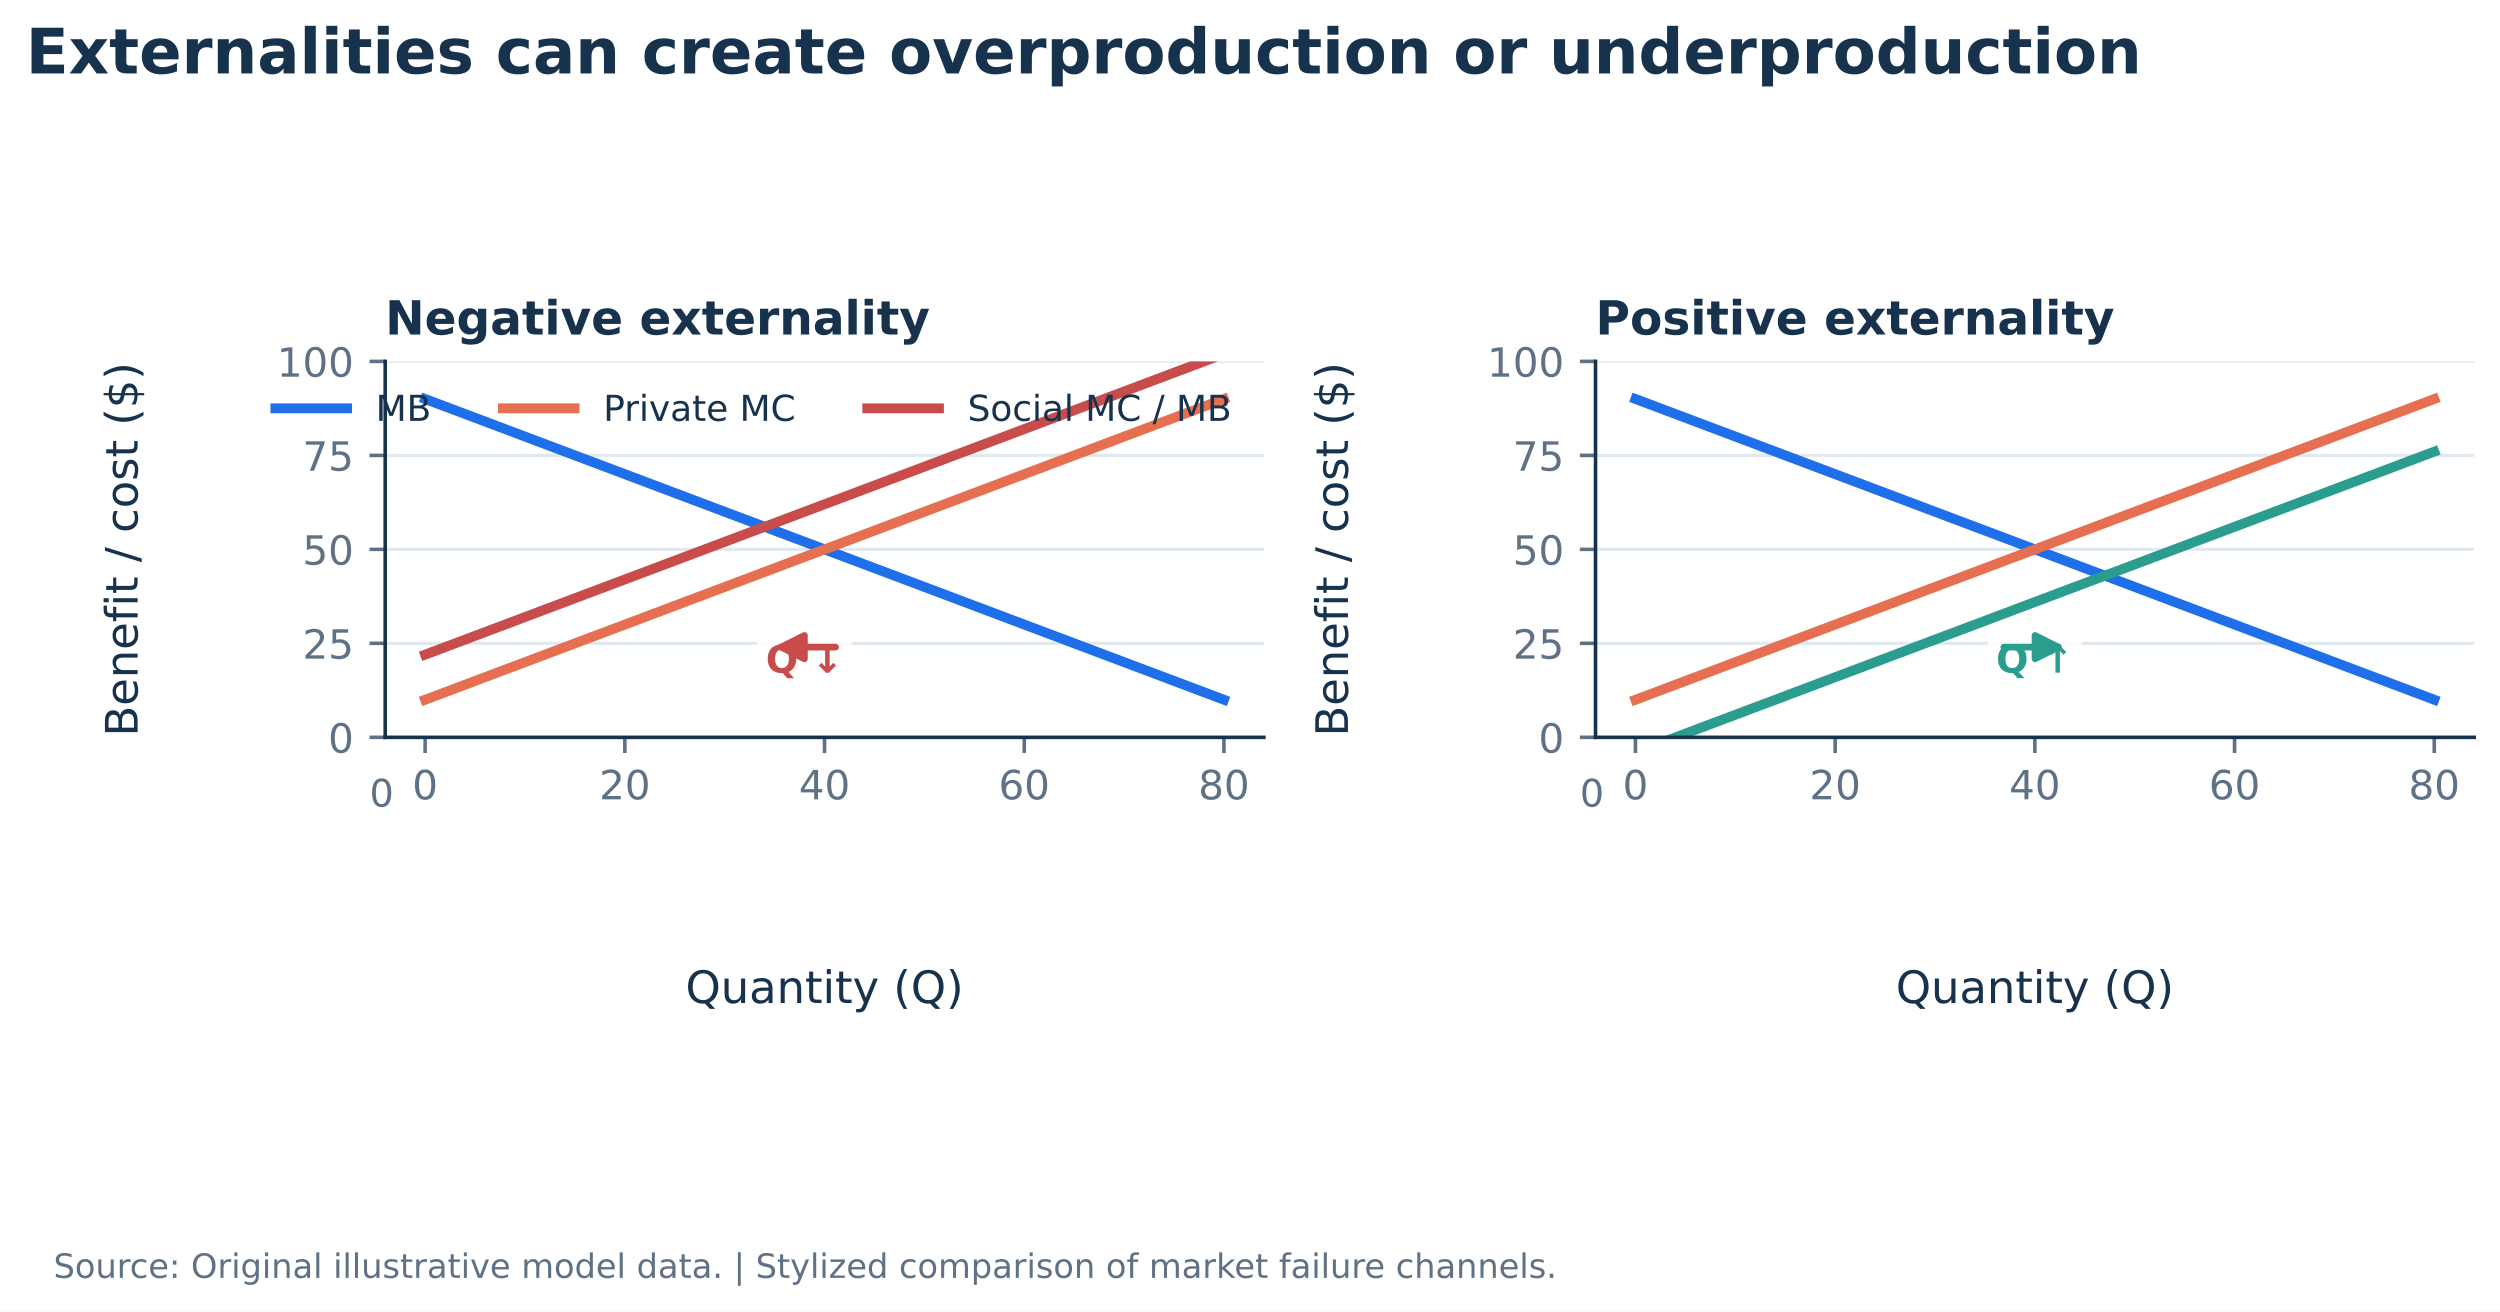
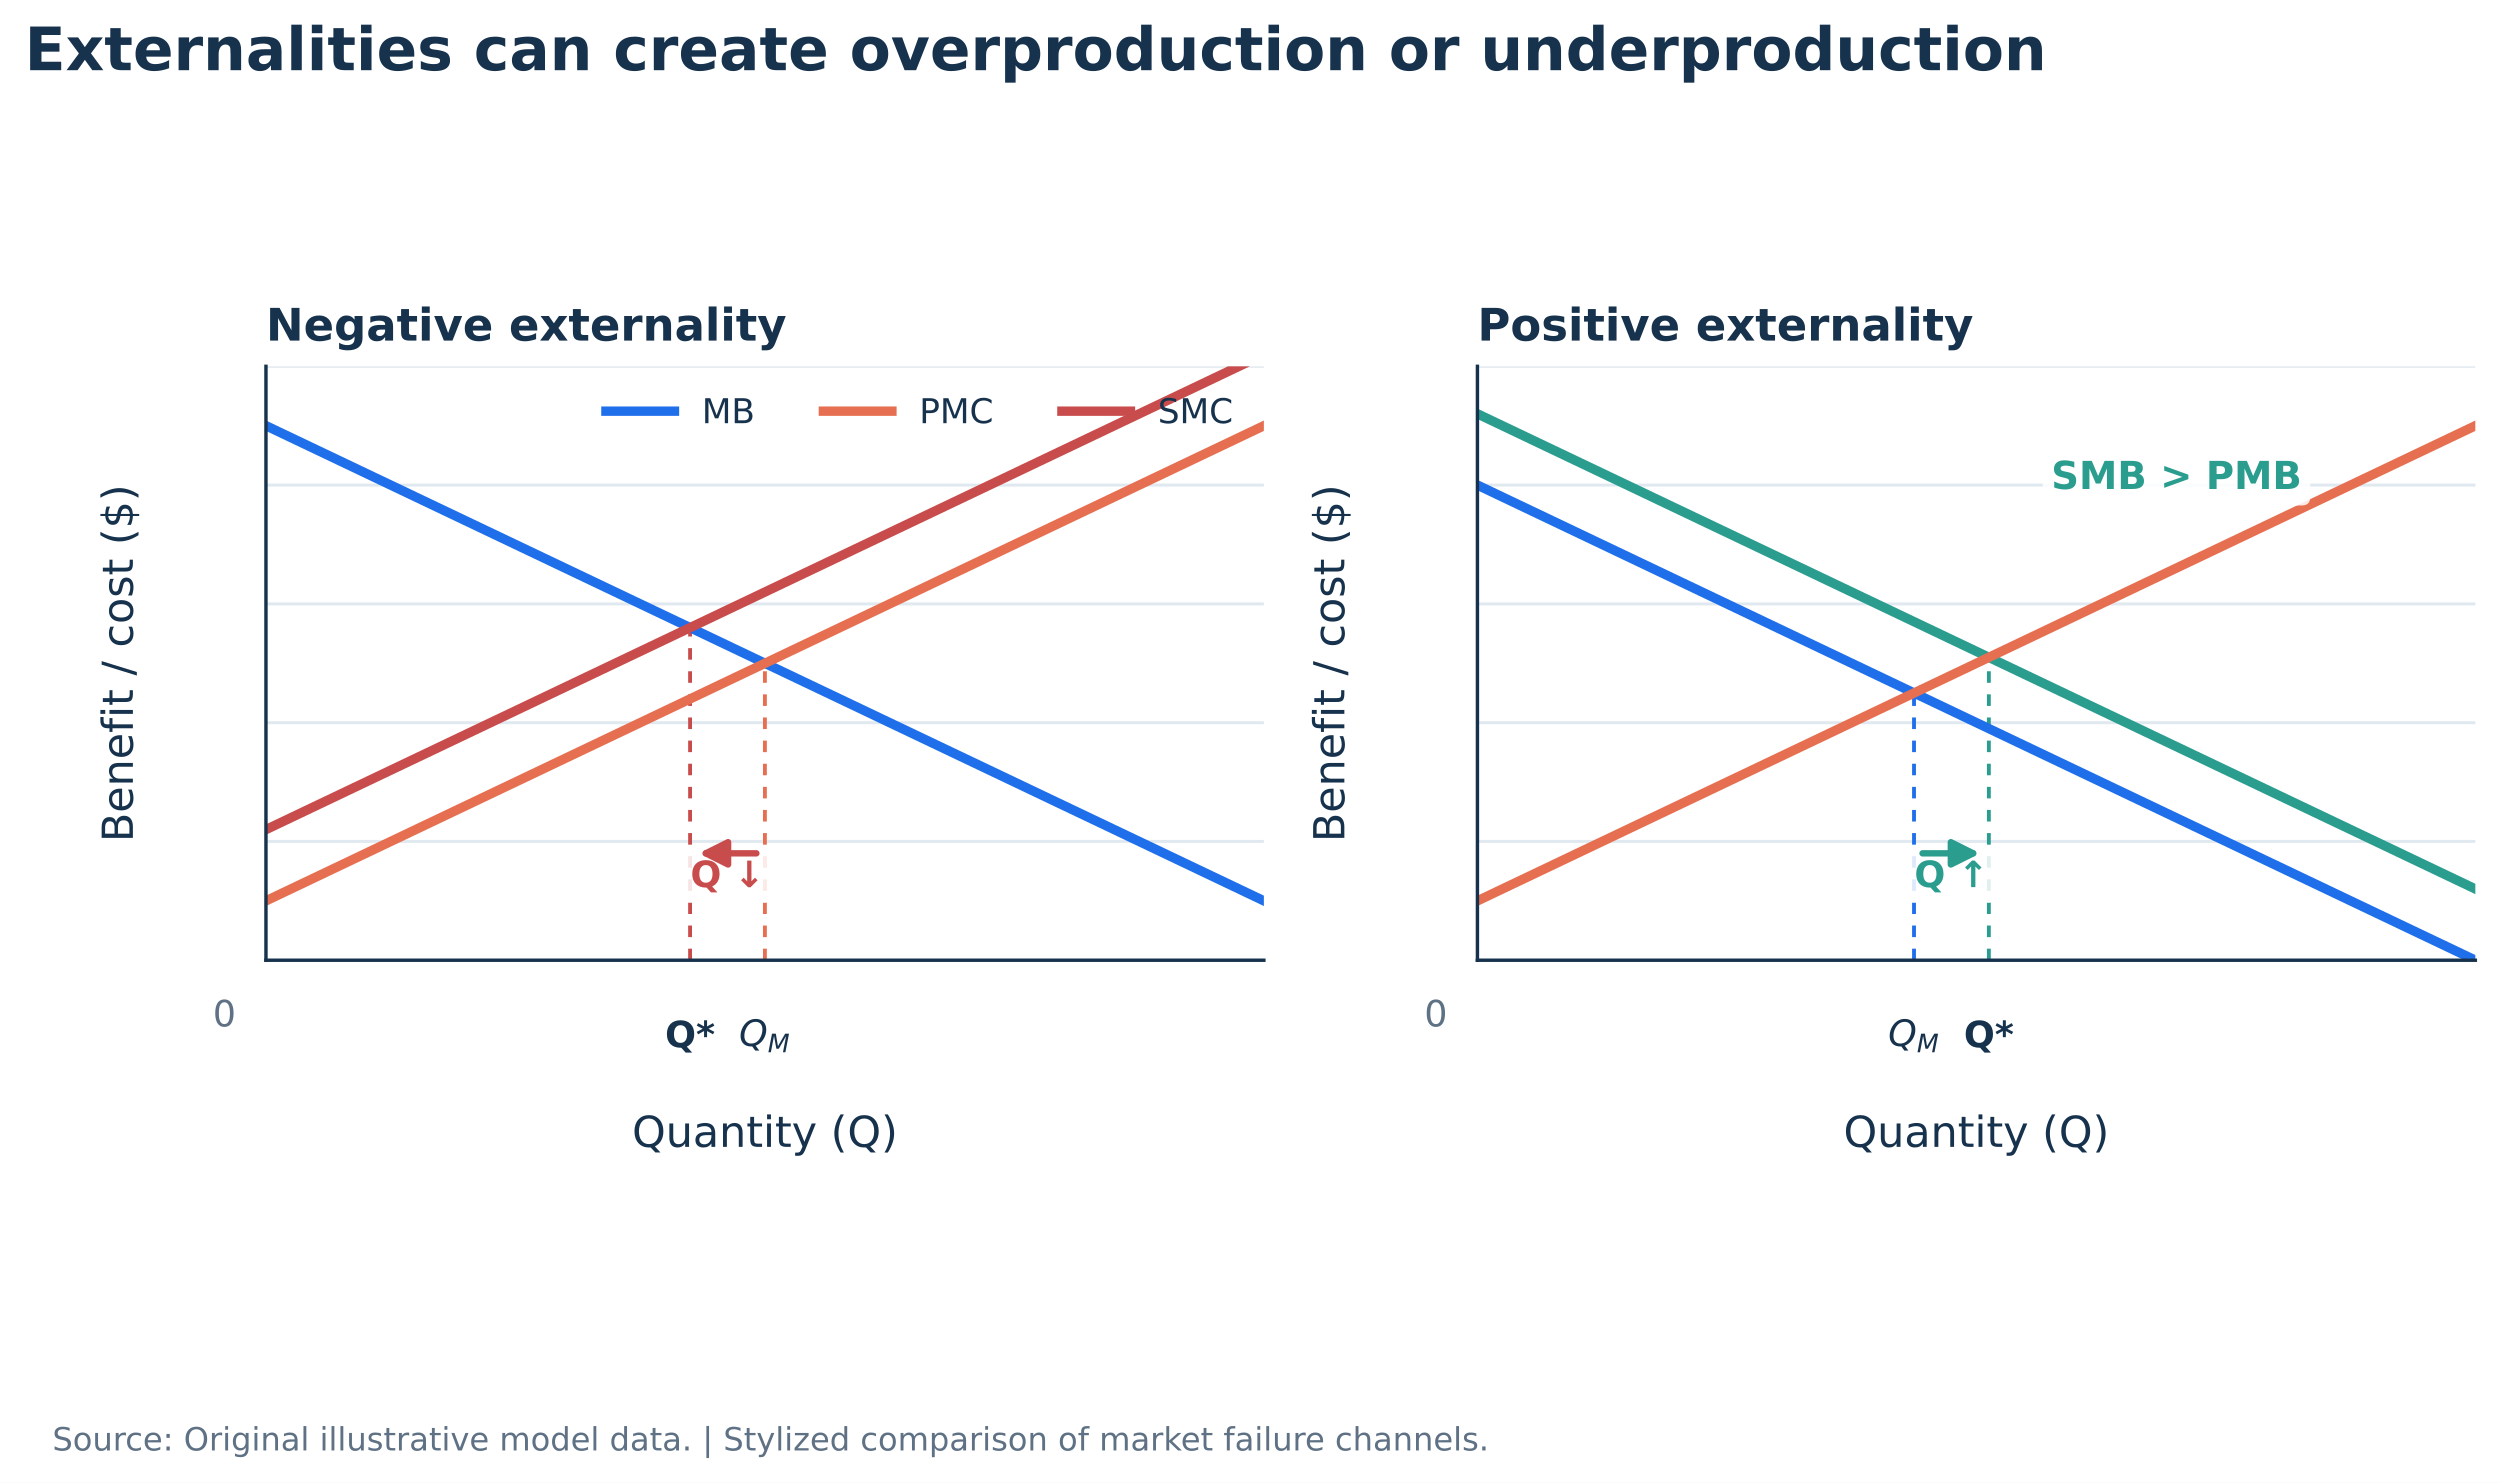
- <svg xmlns="http://www.w3.org/2000/svg" xmlns:xlink="http://www.w3.org/1999/xlink" width="558pt" height="292.752pt" viewBox="0 0 558 292.752" version="1.1">
+ <svg xmlns="http://www.w3.org/2000/svg" width="583.92pt" height="346.32pt" viewBox="0 0 583.92 346.32" version="1.1">
  <defs>
    <style type="text/css">*{stroke-linejoin: round; stroke-linecap: butt}</style>
  </defs>
  <g id="figure_1">
    <g id="patch_1">
-       <path d="M 0 292.752 L 558 292.752 L 558 0 L 0 0 z " style="fill: #ffffff" />
+       <path d="M 0 346.32 L 583.92 346.32 L 583.92 0 L 0 0 z " style="fill: #ffffff" />
    </g>
    <g id="axes_1">
      <g id="patch_2">
-         <path d="M 85.977 164.576 L 282.096 164.576 L 282.096 80.664 L 85.977 80.664 z " style="fill: #ffffff" />
+         <path d="M 62.12 224.28 L 295.2 224.28 L 295.2 85.56 L 62.12 85.56 z " style="fill: #ffffff" />
      </g>
      <g id="matplotlib.axis_1">
        <g id="xtick_1">
-           <g id="line2d_1">
-             <defs>
-               <path id="m2bc0cffbd8" d="M 0 0 L 0 3.5 " style="stroke: #5f7184; stroke-width: 0.8" />
-             </defs>
-             <g>
-               <use xlink:href="#m2bc0cffbd8" x="94.891" y="164.576" style="fill: #5f7184; stroke: #5f7184; stroke-width: 0.8" />
-             </g>
-           </g>
-           <g id="text_1">
-             <text style="font-size: 9px; font-family: 'DejaVu Sans'; text-anchor: middle; fill: #5f7184" x="94.891" y="178.415" transform="rotate(-0 94.8915 178.4146)">0</text>
-           </g>
+           <g id="line2d_1" />
        </g>
        <g id="xtick_2">
-           <g id="line2d_2">
-             <g>
-               <use xlink:href="#m2bc0cffbd8" x="139.464" y="164.576" style="fill: #5f7184; stroke: #5f7184; stroke-width: 0.8" />
-             </g>
-           </g>
-           <g id="text_2">
-             <text style="font-size: 9px; font-family: 'DejaVu Sans'; text-anchor: middle; fill: #5f7184" x="139.464" y="178.415" transform="rotate(-0 139.464 178.4146)">20</text>
-           </g>
+           <g id="line2d_2" />
        </g>
        <g id="xtick_3">
-           <g id="line2d_3">
-             <g>
-               <use xlink:href="#m2bc0cffbd8" x="184.036" y="164.576" style="fill: #5f7184; stroke: #5f7184; stroke-width: 0.8" />
-             </g>
-           </g>
-           <g id="text_3">
-             <text style="font-size: 9px; font-family: 'DejaVu Sans'; text-anchor: middle; fill: #5f7184" x="184.036" y="178.415" transform="rotate(-0 184.0365 178.4146)">40</text>
-           </g>
+           <g id="line2d_3" />
        </g>
        <g id="xtick_4">
-           <g id="line2d_4">
-             <g>
-               <use xlink:href="#m2bc0cffbd8" x="228.609" y="164.576" style="fill: #5f7184; stroke: #5f7184; stroke-width: 0.8" />
-             </g>
-           </g>
-           <g id="text_4">
-             <text style="font-size: 9px; font-family: 'DejaVu Sans'; text-anchor: middle; fill: #5f7184" x="228.609" y="178.415" transform="rotate(-0 228.609 178.4146)">60</text>
-           </g>
+           <g id="line2d_4" />
        </g>
        <g id="xtick_5">
-           <g id="line2d_5">
-             <g>
-               <use xlink:href="#m2bc0cffbd8" x="273.182" y="164.576" style="fill: #5f7184; stroke: #5f7184; stroke-width: 0.8" />
-             </g>
-           </g>
-           <g id="text_5">
-             <text style="font-size: 9px; font-family: 'DejaVu Sans'; text-anchor: middle; fill: #5f7184" x="273.182" y="178.415" transform="rotate(-0 273.1815 178.4146)">80</text>
-           </g>
-         </g>
-         <g id="text_6">
-           <text style="font-size: 10px; font-family: 'DejaVu Sans'; text-anchor: middle; fill: #17324d" x="184.036" y="223.885" transform="rotate(-0 184.0365 223.8847)">Quantity (Q)</text>
+           <g id="line2d_5" />
+         </g>
+         <g id="xtick_6">
+           <g id="line2d_6" />
+         </g>
+         <g id="xtick_7">
+           <g id="line2d_7" />
+         </g>
+         <g id="xtick_8">
+           <g id="line2d_8" />
+         </g>
+         <g id="xtick_9">
+           <g id="line2d_9" />
+         </g>
+         <g id="text_1">
+           <text style="font-size: 10px; font-family: 'DejaVu Sans'; text-anchor: middle; fill: #17324d" x="178.66" y="267.878" transform="rotate(-0 178.66 267.8784)">Quantity (Q)</text>
        </g>
      </g>
      <g id="matplotlib.axis_2">
        <g id="ytick_1">
-           <g id="line2d_6">
-             <path d="M 85.977 164.576 L 282.096 164.576 " clip-path="url(#p5a423e6ddb)" style="fill: none; stroke: #d9e3ec; stroke-opacity: 0.8; stroke-width: 0.7; stroke-linecap: square" />
-           </g>
-           <g id="line2d_7">
-             <defs>
-               <path id="m50dc319bfc" d="M 0 0 L -3.5 0 " style="stroke: #5f7184; stroke-width: 0.8" />
-             </defs>
-             <g>
-               <use xlink:href="#m50dc319bfc" x="85.977" y="164.576" style="fill: #5f7184; stroke: #5f7184; stroke-width: 0.8" />
-             </g>
-           </g>
-           <g id="text_7">
-             <text style="font-size: 9px; font-family: 'DejaVu Sans'; text-anchor: end; fill: #5f7184" x="78.977" y="167.995" transform="rotate(-0 78.977 167.9953)">0</text>
-           </g>
+           <g id="line2d_10">
+             <path d="M 62.12 224.28 L 295.2 224.28 " clip-path="url(#pbf60aabb6f)" style="fill: none; stroke: #d9e3ec; stroke-opacity: 0.8; stroke-width: 0.7; stroke-linecap: square" />
+           </g>
+           <g id="line2d_11" />
        </g>
        <g id="ytick_2">
-           <g id="line2d_8">
-             <path d="M 85.977 143.598 L 282.096 143.598 " clip-path="url(#p5a423e6ddb)" style="fill: none; stroke: #d9e3ec; stroke-opacity: 0.8; stroke-width: 0.7; stroke-linecap: square" />
-           </g>
-           <g id="line2d_9">
-             <g>
-               <use xlink:href="#m50dc319bfc" x="85.977" y="143.598" style="fill: #5f7184; stroke: #5f7184; stroke-width: 0.8" />
-             </g>
-           </g>
-           <g id="text_8">
-             <text style="font-size: 9px; font-family: 'DejaVu Sans'; text-anchor: end; fill: #5f7184" x="78.977" y="147.017" transform="rotate(-0 78.977 147.0173)">25</text>
-           </g>
+           <g id="line2d_12">
+             <path d="M 62.12 196.536 L 295.2 196.536 " clip-path="url(#pbf60aabb6f)" style="fill: none; stroke: #d9e3ec; stroke-opacity: 0.8; stroke-width: 0.7; stroke-linecap: square" />
+           </g>
+           <g id="line2d_13" />
        </g>
        <g id="ytick_3">
-           <g id="line2d_10">
-             <path d="M 85.977 122.62 L 282.096 122.62 " clip-path="url(#p5a423e6ddb)" style="fill: none; stroke: #d9e3ec; stroke-opacity: 0.8; stroke-width: 0.7; stroke-linecap: square" />
-           </g>
-           <g id="line2d_11">
-             <g>
-               <use xlink:href="#m50dc319bfc" x="85.977" y="122.62" style="fill: #5f7184; stroke: #5f7184; stroke-width: 0.8" />
-             </g>
-           </g>
-           <g id="text_9">
-             <text style="font-size: 9px; font-family: 'DejaVu Sans'; text-anchor: end; fill: #5f7184" x="78.977" y="126.039" transform="rotate(-0 78.977 126.0393)">50</text>
-           </g>
+           <g id="line2d_14">
+             <path d="M 62.12 168.792 L 295.2 168.792 " clip-path="url(#pbf60aabb6f)" style="fill: none; stroke: #d9e3ec; stroke-opacity: 0.8; stroke-width: 0.7; stroke-linecap: square" />
+           </g>
+           <g id="line2d_15" />
        </g>
        <g id="ytick_4">
-           <g id="line2d_12">
-             <path d="M 85.977 101.642 L 282.096 101.642 " clip-path="url(#p5a423e6ddb)" style="fill: none; stroke: #d9e3ec; stroke-opacity: 0.8; stroke-width: 0.7; stroke-linecap: square" />
-           </g>
-           <g id="line2d_13">
-             <g>
-               <use xlink:href="#m50dc319bfc" x="85.977" y="101.642" style="fill: #5f7184; stroke: #5f7184; stroke-width: 0.8" />
-             </g>
-           </g>
-           <g id="text_10">
-             <text style="font-size: 9px; font-family: 'DejaVu Sans'; text-anchor: end; fill: #5f7184" x="78.977" y="105.061" transform="rotate(-0 78.977 105.0613)">75</text>
-           </g>
+           <g id="line2d_16">
+             <path d="M 62.12 141.048 L 295.2 141.048 " clip-path="url(#pbf60aabb6f)" style="fill: none; stroke: #d9e3ec; stroke-opacity: 0.8; stroke-width: 0.7; stroke-linecap: square" />
+           </g>
+           <g id="line2d_17" />
        </g>
        <g id="ytick_5">
-           <g id="line2d_14">
-             <path d="M 85.977 80.664 L 282.096 80.664 " clip-path="url(#p5a423e6ddb)" style="fill: none; stroke: #d9e3ec; stroke-opacity: 0.8; stroke-width: 0.7; stroke-linecap: square" />
-           </g>
-           <g id="line2d_15">
-             <g>
-               <use xlink:href="#m50dc319bfc" x="85.977" y="80.664" style="fill: #5f7184; stroke: #5f7184; stroke-width: 0.8" />
-             </g>
-           </g>
-           <g id="text_11">
-             <text style="font-size: 9px; font-family: 'DejaVu Sans'; text-anchor: end; fill: #5f7184" x="78.977" y="84.083" transform="rotate(-0 78.977 84.0833)">100</text>
-           </g>
-         </g>
-         <g id="text_12">
-           <text style="font-size: 10px; font-family: 'DejaVu Sans'; text-anchor: middle; fill: #17324d" x="30.719" y="122.62" transform="rotate(-90 30.71856 122.62)">Benefit / cost ($)</text>
-         </g>
-       </g>
-       <g id="line2d_16">
-         <path d="M 94.891 89.055 L 273.182 156.185 L 273.182 156.185 " clip-path="url(#p5a423e6ddb)" style="fill: none; stroke: #1f6feb; stroke-width: 2.2; stroke-linecap: square" />
-       </g>
-       <g id="line2d_17">
-         <path d="M 94.891 156.185 L 273.182 89.055 L 273.182 89.055 " clip-path="url(#p5a423e6ddb)" style="fill: none; stroke: #e76f51; stroke-width: 2.2; stroke-linecap: square" />
-       </g>
-       <g id="line2d_18">
-         <path d="M 94.891 146.115 L 273.182 78.986 L 273.182 78.986 " clip-path="url(#p5a423e6ddb)" style="fill: none; stroke: #c94c4c; stroke-width: 2.2; stroke-linecap: square" />
+           <g id="line2d_18">
+             <path d="M 62.12 113.304 L 295.2 113.304 " clip-path="url(#pbf60aabb6f)" style="fill: none; stroke: #d9e3ec; stroke-opacity: 0.8; stroke-width: 0.7; stroke-linecap: square" />
+           </g>
+           <g id="line2d_19" />
+         </g>
+         <g id="ytick_6">
+           <g id="line2d_20">
+             <path d="M 62.12 85.56 L 295.2 85.56 " clip-path="url(#pbf60aabb6f)" style="fill: none; stroke: #d9e3ec; stroke-opacity: 0.8; stroke-width: 0.7; stroke-linecap: square" />
+           </g>
+           <g id="line2d_21" />
+         </g>
+         <g id="text_2">
+           <text style="font-size: 10px; font-family: 'DejaVu Sans'; text-anchor: middle; fill: #17324d" x="31.04" y="154.92" transform="rotate(-90 31.04031 154.92)">Benefit / cost ($)</text>
+         </g>
+       </g>
+       <g id="line2d_22">
+         <path d="M 178.66 224.28 L 178.66 154.92 " clip-path="url(#pbf60aabb6f)" style="fill: none; stroke-dasharray: 2.7,2.7; stroke-dashoffset: 0; stroke: #e76f51; stroke-width: 0.9" />
+       </g>
+       <g id="line2d_23">
+         <path d="M 161.179 224.28 L 161.179 146.597 " clip-path="url(#pbf60aabb6f)" style="fill: none; stroke-dasharray: 2.7,2.7; stroke-dashoffset: 0; stroke: #c94c4c; stroke-width: 0.9" />
+       </g>
+       <g id="line2d_24">
+         <path d="M 62.12 99.432 L 295.2 210.408 L 295.2 210.408 " clip-path="url(#pbf60aabb6f)" style="fill: none; stroke: #1f6feb; stroke-width: 2.2; stroke-linecap: square" />
+       </g>
+       <g id="line2d_25">
+         <path d="M 62.12 210.408 L 295.2 99.432 L 295.2 99.432 " clip-path="url(#pbf60aabb6f)" style="fill: none; stroke: #e76f51; stroke-width: 2.2; stroke-linecap: square" />
+       </g>
+       <g id="line2d_26">
+         <path d="M 62.12 193.762 L 295.2 82.786 L 295.2 82.786 " clip-path="url(#pbf60aabb6f)" style="fill: none; stroke: #c94c4c; stroke-width: 2.2; stroke-linecap: square" />
      </g>
      <g id="patch_3">
-         <path d="M 85.977 164.576 L 85.977 80.664 " style="fill: none; stroke: #17324d; stroke-width: 0.8; stroke-linejoin: miter; stroke-linecap: square" />
+         <path d="M 62.12 224.28 L 62.12 85.56 " style="fill: none; stroke: #17324d; stroke-width: 0.8; stroke-linejoin: miter; stroke-linecap: square" />
      </g>
      <g id="patch_4">
-         <path d="M 85.977 164.576 L 282.096 164.576 " style="fill: none; stroke: #17324d; stroke-width: 0.8; stroke-linejoin: miter; stroke-linecap: square" />
-       </g>
-       <g id="text_13">
-         <text style="font-size: 8.5px; font-family: 'DejaVu Sans'; text-anchor: end; fill: #5f7184" x="87.891" y="180.035" transform="rotate(-0 87.8915 180.0347)">0</text>
-       </g>
-       <g id="text_14">
+         <path d="M 62.12 224.28 L 295.2 224.28 " style="fill: none; stroke: #17324d; stroke-width: 0.8; stroke-linejoin: miter; stroke-linecap: square" />
+       </g>
+       <g id="text_3">
+         <text style="font-size: 8.5px; font-family: 'DejaVu Sans'; text-anchor: end; fill: #5f7184" x="55.12" y="239.739" transform="rotate(-0 55.12 239.7387)">0</text>
+       </g>
+       <g id="text_4">
+         <g style="fill: #17324d" transform="translate(172.625 244.6107)">
+           <text>
+             <tspan x="0" y="-0.312" style="font-style: oblique; font-size: 8.5px; font-family: 'DejaVu Sans'; fill: #17324d">Q</tspan>
+             <tspan x="6.69" y="1.164" style="font-style: oblique; font-size: 5.95px; font-family: 'DejaVu Sans'; fill: #17324d">M</tspan>
+           </text>
+         </g>
+       </g>
+       <g id="text_5">
+         <text style="font-weight: 700; font-size: 8.5px; font-family: 'DejaVu Sans'; text-anchor: middle; fill: #17324d" x="161.179" y="244.611" transform="rotate(-0 161.179 244.6107)">Q*</text>
+       </g>
+       <g id="text_6">
        <g id="patch_5">
-           <path d="M 170.925 153.777 L 188.233 153.777 Q 190.103 153.777 190.103 151.907 L 190.103 143.68 Q 190.103 141.81 188.233 141.81 L 170.925 141.81 Q 169.055 141.81 169.055 143.68 L 169.055 151.907 Q 169.055 153.777 170.925 153.777 z " style="fill: #ffffff; opacity: 0.85" />
-         </g>
-         <text style="font-weight: 700; font-size: 8.5px; font-family: 'DejaVu Sans'; text-anchor: middle; fill: #c94c4c" x="179.579" y="150.139" transform="rotate(-0 179.5793 150.1391)">Q ↓</text>
-       </g>
-       <g id="text_15">
-         <text style="font-weight: 700; font-size: 10.5px; font-family: 'DejaVu Sans'; text-anchor: start; fill: #17324d" x="85.977" y="74.664" transform="rotate(-0 85.977 74.664)">Negative externality</text>
+           <path d="M 161.265 210.842 L 178.574 210.842 Q 180.444 210.842 180.444 208.972 L 180.444 200.746 Q 180.444 198.876 178.574 198.876 L 161.265 198.876 Q 159.395 198.876 159.395 200.746 L 159.395 208.972 Q 159.395 210.842 161.265 210.842 z " style="fill: #ffffff; opacity: 0.85" />
+         </g>
+         <text style="font-weight: 700; font-size: 8.5px; font-family: 'DejaVu Sans'; text-anchor: middle; fill: #c94c4c" x="169.919" y="207.205" transform="rotate(-0 169.9195 207.2047)">Q ↓</text>
+       </g>
+       <g id="text_7">
+         <text style="font-weight: 700; font-size: 10.5px; font-family: 'DejaVu Sans'; text-anchor: start; fill: #17324d" x="62.12" y="79.56" transform="rotate(-0 62.12 79.56)">Negative externality</text>
      </g>
      <g id="legend_1">
-         <g id="line2d_19">
-           <path d="M 61.46 91.143 L 69.46 91.143 L 77.46 91.143 " style="fill: none; stroke: #1f6feb; stroke-width: 2.2; stroke-linecap: square" />
-         </g>
-         <g id="text_16">
-           <text style="font-size: 8px; font-family: 'DejaVu Sans'; text-anchor: start; fill: #17324d" x="83.86" y="93.943" transform="rotate(-0 83.85975 93.94275)">MB</text>
-         </g>
-         <g id="line2d_20">
-           <path d="M 112.251 91.143 L 120.251 91.143 L 128.251 91.143 " style="fill: none; stroke: #e76f51; stroke-width: 2.2; stroke-linecap: square" />
-         </g>
-         <g id="text_17">
-           <text style="font-size: 8px; font-family: 'DejaVu Sans'; text-anchor: start; fill: #17324d" x="134.651" y="93.943" transform="rotate(-0 134.651 93.94275)">Private MC</text>
-         </g>
-         <g id="line2d_21">
-           <path d="M 193.573 91.143 L 201.573 91.143 L 209.573 91.143 " style="fill: none; stroke: #c94c4c; stroke-width: 2.2; stroke-linecap: square" />
-         </g>
-         <g id="text_18">
-           <text style="font-size: 8px; font-family: 'DejaVu Sans'; text-anchor: start; fill: #17324d" x="215.974" y="93.943" transform="rotate(-0 215.9735 93.94275)">Social MC / MB</text>
+         <g id="line2d_27">
+           <path d="M 141.529 96.039 L 149.529 96.039 L 157.529 96.039 " style="fill: none; stroke: #1f6feb; stroke-width: 2.2; stroke-linecap: square" />
+         </g>
+         <g id="text_8">
+           <text style="font-size: 8px; font-family: 'DejaVu Sans'; text-anchor: start; fill: #17324d" x="163.929" y="98.839" transform="rotate(-0 163.9288 98.83875)">MB</text>
+         </g>
+         <g id="line2d_28">
+           <path d="M 192.32 96.039 L 200.32 96.039 L 208.32 96.039 " style="fill: none; stroke: #e76f51; stroke-width: 2.2; stroke-linecap: square" />
+         </g>
+         <g id="text_9">
+           <text style="font-size: 8px; font-family: 'DejaVu Sans'; text-anchor: start; fill: #17324d" x="214.72" y="98.839" transform="rotate(-0 214.72 98.83875)">PMC</text>
+         </g>
+         <g id="line2d_29">
+           <path d="M 248.032 96.039 L 256.033 96.039 L 264.033 96.039 " style="fill: none; stroke: #c94c4c; stroke-width: 2.2; stroke-linecap: square" />
+         </g>
+         <g id="text_10">
+           <text style="font-size: 8px; font-family: 'DejaVu Sans'; text-anchor: start; fill: #17324d" x="270.433" y="98.839" transform="rotate(-0 270.4325 98.83875)">SMC</text>
        </g>
      </g>
      <g id="patch_6">
-         <path d="M 186.496 144.437 Q 179.579 144.437 174.34 144.437 " style="fill: none; stroke: #c94c4c; stroke-width: 1.5; stroke-linecap: round" />
-         <path d="M 179.54 147.037 L 174.34 144.437 L 179.54 141.837 z " style="fill: #c94c4c; stroke: #c94c4c; stroke-width: 1.5; stroke-linecap: round" />
+         <path d="M 176.658 199.31 Q 169.918 199.31 164.855 199.31 " style="fill: none; stroke: #c94c4c; stroke-width: 1.5; stroke-linecap: round" />
+         <path d="M 170.055 201.91 L 164.855 199.31 L 170.055 196.71 z " style="fill: #c94c4c; stroke: #c94c4c; stroke-width: 1.5; stroke-linecap: round" />
      </g>
    </g>
    <g id="axes_2">
      <g id="patch_7">
-         <path d="M 356.121 164.576 L 552.24 164.576 L 552.24 80.664 L 356.121 80.664 z " style="fill: #ffffff" />
+         <path d="M 345.08 224.28 L 578.16 224.28 L 578.16 85.56 L 345.08 85.56 z " style="fill: #ffffff" />
      </g>
      <g id="matplotlib.axis_3">
-         <g id="xtick_6">
-           <g id="line2d_22">
-             <g>
-               <use xlink:href="#m2bc0cffbd8" x="365.036" y="164.576" style="fill: #5f7184; stroke: #5f7184; stroke-width: 0.8" />
-             </g>
-           </g>
-           <g id="text_19">
-             <text style="font-size: 9px; font-family: 'DejaVu Sans'; text-anchor: middle; fill: #5f7184" x="365.036" y="178.415" transform="rotate(-0 365.0355 178.4146)">0</text>
-           </g>
-         </g>
-         <g id="xtick_7">
-           <g id="line2d_23">
-             <g>
-               <use xlink:href="#m2bc0cffbd8" x="409.608" y="164.576" style="fill: #5f7184; stroke: #5f7184; stroke-width: 0.8" />
-             </g>
-           </g>
-           <g id="text_20">
-             <text style="font-size: 9px; font-family: 'DejaVu Sans'; text-anchor: middle; fill: #5f7184" x="409.608" y="178.415" transform="rotate(-0 409.608 178.4146)">20</text>
-           </g>
-         </g>
-         <g id="xtick_8">
-           <g id="line2d_24">
-             <g>
-               <use xlink:href="#m2bc0cffbd8" x="454.18" y="164.576" style="fill: #5f7184; stroke: #5f7184; stroke-width: 0.8" />
-             </g>
-           </g>
-           <g id="text_21">
-             <text style="font-size: 9px; font-family: 'DejaVu Sans'; text-anchor: middle; fill: #5f7184" x="454.18" y="178.415" transform="rotate(-0 454.1805 178.4146)">40</text>
-           </g>
-         </g>
-         <g id="xtick_9">
-           <g id="line2d_25">
-             <g>
-               <use xlink:href="#m2bc0cffbd8" x="498.753" y="164.576" style="fill: #5f7184; stroke: #5f7184; stroke-width: 0.8" />
-             </g>
-           </g>
-           <g id="text_22">
-             <text style="font-size: 9px; font-family: 'DejaVu Sans'; text-anchor: middle; fill: #5f7184" x="498.753" y="178.415" transform="rotate(-0 498.753 178.4146)">60</text>
-           </g>
-         </g>
        <g id="xtick_10">
-           <g id="line2d_26">
-             <g>
-               <use xlink:href="#m2bc0cffbd8" x="543.326" y="164.576" style="fill: #5f7184; stroke: #5f7184; stroke-width: 0.8" />
-             </g>
-           </g>
-           <g id="text_23">
-             <text style="font-size: 9px; font-family: 'DejaVu Sans'; text-anchor: middle; fill: #5f7184" x="543.326" y="178.415" transform="rotate(-0 543.3255 178.4146)">80</text>
-           </g>
-         </g>
-         <g id="text_24">
-           <text style="font-size: 10px; font-family: 'DejaVu Sans'; text-anchor: middle; fill: #17324d" x="454.18" y="223.885" transform="rotate(-0 454.1805 223.8847)">Quantity (Q)</text>
+           <g id="line2d_30" />
+         </g>
+         <g id="xtick_11">
+           <g id="line2d_31" />
+         </g>
+         <g id="xtick_12">
+           <g id="line2d_32" />
+         </g>
+         <g id="xtick_13">
+           <g id="line2d_33" />
+         </g>
+         <g id="xtick_14">
+           <g id="line2d_34" />
+         </g>
+         <g id="xtick_15">
+           <g id="line2d_35" />
+         </g>
+         <g id="xtick_16">
+           <g id="line2d_36" />
+         </g>
+         <g id="xtick_17">
+           <g id="line2d_37" />
+         </g>
+         <g id="xtick_18">
+           <g id="line2d_38" />
+         </g>
+         <g id="text_11">
+           <text style="font-size: 10px; font-family: 'DejaVu Sans'; text-anchor: middle; fill: #17324d" x="461.62" y="267.878" transform="rotate(-0 461.62 267.8784)">Quantity (Q)</text>
        </g>
      </g>
      <g id="matplotlib.axis_4">
-         <g id="ytick_6">
-           <g id="line2d_27">
-             <path d="M 356.121 164.576 L 552.24 164.576 " clip-path="url(#p53fa2d15fc)" style="fill: none; stroke: #d9e3ec; stroke-opacity: 0.8; stroke-width: 0.7; stroke-linecap: square" />
-           </g>
-           <g id="line2d_28">
-             <g>
-               <use xlink:href="#m50dc319bfc" x="356.121" y="164.576" style="fill: #5f7184; stroke: #5f7184; stroke-width: 0.8" />
-             </g>
-           </g>
-           <g id="text_25">
-             <text style="font-size: 9px; font-family: 'DejaVu Sans'; text-anchor: end; fill: #5f7184" x="349.121" y="167.995" transform="rotate(-0 349.121 167.9953)">0</text>
-           </g>
-         </g>
        <g id="ytick_7">
-           <g id="line2d_29">
-             <path d="M 356.121 143.598 L 552.24 143.598 " clip-path="url(#p53fa2d15fc)" style="fill: none; stroke: #d9e3ec; stroke-opacity: 0.8; stroke-width: 0.7; stroke-linecap: square" />
-           </g>
-           <g id="line2d_30">
-             <g>
-               <use xlink:href="#m50dc319bfc" x="356.121" y="143.598" style="fill: #5f7184; stroke: #5f7184; stroke-width: 0.8" />
-             </g>
-           </g>
-           <g id="text_26">
-             <text style="font-size: 9px; font-family: 'DejaVu Sans'; text-anchor: end; fill: #5f7184" x="349.121" y="147.017" transform="rotate(-0 349.121 147.0173)">25</text>
-           </g>
+           <g id="line2d_39">
+             <path d="M 345.08 224.28 L 578.16 224.28 " clip-path="url(#p835f37c6f7)" style="fill: none; stroke: #d9e3ec; stroke-opacity: 0.8; stroke-width: 0.7; stroke-linecap: square" />
+           </g>
+           <g id="line2d_40" />
        </g>
        <g id="ytick_8">
-           <g id="line2d_31">
-             <path d="M 356.121 122.62 L 552.24 122.62 " clip-path="url(#p53fa2d15fc)" style="fill: none; stroke: #d9e3ec; stroke-opacity: 0.8; stroke-width: 0.7; stroke-linecap: square" />
-           </g>
-           <g id="line2d_32">
-             <g>
-               <use xlink:href="#m50dc319bfc" x="356.121" y="122.62" style="fill: #5f7184; stroke: #5f7184; stroke-width: 0.8" />
-             </g>
-           </g>
-           <g id="text_27">
-             <text style="font-size: 9px; font-family: 'DejaVu Sans'; text-anchor: end; fill: #5f7184" x="349.121" y="126.039" transform="rotate(-0 349.121 126.0393)">50</text>
-           </g>
+           <g id="line2d_41">
+             <path d="M 345.08 196.536 L 578.16 196.536 " clip-path="url(#p835f37c6f7)" style="fill: none; stroke: #d9e3ec; stroke-opacity: 0.8; stroke-width: 0.7; stroke-linecap: square" />
+           </g>
+           <g id="line2d_42" />
        </g>
        <g id="ytick_9">
-           <g id="line2d_33">
-             <path d="M 356.121 101.642 L 552.24 101.642 " clip-path="url(#p53fa2d15fc)" style="fill: none; stroke: #d9e3ec; stroke-opacity: 0.8; stroke-width: 0.7; stroke-linecap: square" />
-           </g>
-           <g id="line2d_34">
-             <g>
-               <use xlink:href="#m50dc319bfc" x="356.121" y="101.642" style="fill: #5f7184; stroke: #5f7184; stroke-width: 0.8" />
-             </g>
-           </g>
-           <g id="text_28">
-             <text style="font-size: 9px; font-family: 'DejaVu Sans'; text-anchor: end; fill: #5f7184" x="349.121" y="105.061" transform="rotate(-0 349.121 105.0613)">75</text>
-           </g>
+           <g id="line2d_43">
+             <path d="M 345.08 168.792 L 578.16 168.792 " clip-path="url(#p835f37c6f7)" style="fill: none; stroke: #d9e3ec; stroke-opacity: 0.8; stroke-width: 0.7; stroke-linecap: square" />
+           </g>
+           <g id="line2d_44" />
        </g>
        <g id="ytick_10">
-           <g id="line2d_35">
-             <path d="M 356.121 80.664 L 552.24 80.664 " clip-path="url(#p53fa2d15fc)" style="fill: none; stroke: #d9e3ec; stroke-opacity: 0.8; stroke-width: 0.7; stroke-linecap: square" />
-           </g>
-           <g id="line2d_36">
-             <g>
-               <use xlink:href="#m50dc319bfc" x="356.121" y="80.664" style="fill: #5f7184; stroke: #5f7184; stroke-width: 0.8" />
-             </g>
-           </g>
-           <g id="text_29">
-             <text style="font-size: 9px; font-family: 'DejaVu Sans'; text-anchor: end; fill: #5f7184" x="349.121" y="84.083" transform="rotate(-0 349.121 84.0833)">100</text>
-           </g>
-         </g>
-         <g id="text_30">
-           <text style="font-size: 10px; font-family: 'DejaVu Sans'; text-anchor: middle; fill: #17324d" x="300.863" y="122.62" transform="rotate(-90 300.8626 122.62)">Benefit / cost ($)</text>
-         </g>
-       </g>
-       <g id="line2d_37">
-         <path d="M 365.036 89.055 L 543.326 156.185 L 543.326 156.185 " clip-path="url(#p53fa2d15fc)" style="fill: none; stroke: #1f6feb; stroke-width: 2.2; stroke-linecap: square" />
-       </g>
-       <g id="line2d_38">
-         <path d="M 365.036 156.185 L 543.326 89.055 L 543.326 89.055 " clip-path="url(#p53fa2d15fc)" style="fill: none; stroke: #e76f51; stroke-width: 2.2; stroke-linecap: square" />
-       </g>
-       <g id="line2d_39">
-         <path d="M 365.036 167.932 L 543.326 100.803 L 543.326 100.803 " clip-path="url(#p53fa2d15fc)" style="fill: none; stroke: #2a9d8f; stroke-width: 2.2; stroke-linecap: square" />
+           <g id="line2d_45">
+             <path d="M 345.08 141.048 L 578.16 141.048 " clip-path="url(#p835f37c6f7)" style="fill: none; stroke: #d9e3ec; stroke-opacity: 0.8; stroke-width: 0.7; stroke-linecap: square" />
+           </g>
+           <g id="line2d_46" />
+         </g>
+         <g id="ytick_11">
+           <g id="line2d_47">
+             <path d="M 345.08 113.304 L 578.16 113.304 " clip-path="url(#p835f37c6f7)" style="fill: none; stroke: #d9e3ec; stroke-opacity: 0.8; stroke-width: 0.7; stroke-linecap: square" />
+           </g>
+           <g id="line2d_48" />
+         </g>
+         <g id="ytick_12">
+           <g id="line2d_49">
+             <path d="M 345.08 85.56 L 578.16 85.56 " clip-path="url(#p835f37c6f7)" style="fill: none; stroke: #d9e3ec; stroke-opacity: 0.8; stroke-width: 0.7; stroke-linecap: square" />
+           </g>
+           <g id="line2d_50" />
+         </g>
+         <g id="text_12">
+           <text style="font-size: 10px; font-family: 'DejaVu Sans'; text-anchor: middle; fill: #17324d" x="314" y="154.92" transform="rotate(-90 314.0003 154.92)">Benefit / cost ($)</text>
+         </g>
+       </g>
+       <g id="line2d_51">
+         <path d="M 447.053 224.28 L 447.053 161.856 " clip-path="url(#p835f37c6f7)" style="fill: none; stroke-dasharray: 2.7,2.7; stroke-dashoffset: 0; stroke: #1f6feb; stroke-width: 0.9" />
+       </g>
+       <g id="line2d_52">
+         <path d="M 464.534 224.28 L 464.534 153.533 " clip-path="url(#p835f37c6f7)" style="fill: none; stroke-dasharray: 2.7,2.7; stroke-dashoffset: 0; stroke: #2a9d8f; stroke-width: 0.9" />
+       </g>
+       <g id="line2d_53">
+         <path d="M 345.08 113.304 L 578.16 224.28 L 578.16 224.28 " clip-path="url(#p835f37c6f7)" style="fill: none; stroke: #1f6feb; stroke-width: 2.2; stroke-linecap: square" />
+       </g>
+       <g id="line2d_54">
+         <path d="M 345.08 96.658 L 578.16 207.634 L 578.16 207.634 " clip-path="url(#p835f37c6f7)" style="fill: none; stroke: #2a9d8f; stroke-width: 2.2; stroke-linecap: square" />
+       </g>
+       <g id="line2d_55">
+         <path d="M 345.08 210.408 L 578.16 99.432 L 578.16 99.432 " clip-path="url(#p835f37c6f7)" style="fill: none; stroke: #e76f51; stroke-width: 2.2; stroke-linecap: square" />
      </g>
      <g id="patch_8">
-         <path d="M 356.121 164.576 L 356.121 80.664 " style="fill: none; stroke: #17324d; stroke-width: 0.8; stroke-linejoin: miter; stroke-linecap: square" />
+         <path d="M 345.08 224.28 L 345.08 85.56 " style="fill: none; stroke: #17324d; stroke-width: 0.8; stroke-linejoin: miter; stroke-linecap: square" />
      </g>
      <g id="patch_9">
-         <path d="M 356.121 164.576 L 552.24 164.576 " style="fill: none; stroke: #17324d; stroke-width: 0.8; stroke-linejoin: miter; stroke-linecap: square" />
-       </g>
-       <g id="text_31">
-         <text style="font-size: 8.5px; font-family: 'DejaVu Sans'; text-anchor: end; fill: #5f7184" x="358.036" y="180.035" transform="rotate(-0 358.0355 180.0347)">0</text>
-       </g>
-       <g id="text_32">
+         <path d="M 345.08 224.28 L 578.16 224.28 " style="fill: none; stroke: #17324d; stroke-width: 0.8; stroke-linejoin: miter; stroke-linecap: square" />
+       </g>
+       <g id="text_13">
+         <text style="font-size: 8.5px; font-family: 'DejaVu Sans'; text-anchor: end; fill: #5f7184" x="338.08" y="239.739" transform="rotate(-0 338.08 239.7387)">0</text>
+       </g>
+       <g id="text_14">
+         <g style="fill: #17324d" transform="translate(441.0175 244.6107)">
+           <text>
+             <tspan x="0" y="-0.312" style="font-style: oblique; font-size: 8.5px; font-family: 'DejaVu Sans'; fill: #17324d">Q</tspan>
+             <tspan x="6.69" y="1.164" style="font-style: oblique; font-size: 5.95px; font-family: 'DejaVu Sans'; fill: #17324d">M</tspan>
+           </text>
+         </g>
+       </g>
+       <g id="text_15">
+         <text style="font-weight: 700; font-size: 8.5px; font-family: 'DejaVu Sans'; text-anchor: middle; fill: #17324d" x="464.534" y="244.611" transform="rotate(-0 464.5335 244.6107)">Q*</text>
+       </g>
+       <g id="text_16">
        <g id="patch_10">
-           <path d="M 445.526 153.777 L 462.835 153.777 Q 464.705 153.777 464.705 151.907 L 464.705 143.68 Q 464.705 141.81 462.835 141.81 L 445.526 141.81 Q 443.656 141.81 443.656 143.68 L 443.656 151.907 Q 443.656 153.777 445.526 153.777 z " style="fill: #ffffff; opacity: 0.85" />
-         </g>
-         <text style="font-weight: 700; font-size: 8.5px; font-family: 'DejaVu Sans'; text-anchor: middle; fill: #2a9d8f" x="454.18" y="150.139" transform="rotate(-0 454.1805 150.1391)">Q ↑</text>
-       </g>
-       <g id="text_33">
-         <text style="font-weight: 700; font-size: 10.5px; font-family: 'DejaVu Sans'; text-anchor: start; fill: #17324d" x="356.121" y="74.664" transform="rotate(-0 356.121 74.664)">Positive externality</text>
-       </g>
-       <g id="patch_11">
-         <path d="M 447.264 144.437 Q 454.18 144.437 459.42 144.437 " style="fill: none; stroke: #2a9d8f; stroke-width: 1.5; stroke-linecap: round" />
-         <path d="M 454.22 141.837 L 459.42 144.437 L 454.22 147.037 z " style="fill: #2a9d8f; stroke: #2a9d8f; stroke-width: 1.5; stroke-linecap: round" />
-       </g>
-     </g>
-     <g id="text_34">
+           <path d="M 447.139 210.842 L 464.447 210.842 Q 466.317 210.842 466.317 208.972 L 466.317 200.746 Q 466.317 198.876 464.447 198.876 L 447.139 198.876 Q 445.269 198.876 445.269 200.746 L 445.269 208.972 Q 445.269 210.842 447.139 210.842 z " style="fill: #ffffff; opacity: 0.85" />
+         </g>
+         <text style="font-weight: 700; font-size: 8.5px; font-family: 'DejaVu Sans'; text-anchor: middle; fill: #2a9d8f" x="455.793" y="207.205" transform="rotate(-0 455.793 207.2047)">Q ↑</text>
+       </g>
+       <g id="text_17">
+         <g id="patch_11">
+           <path d="M 479.101 118.058 L 537.619 118.058 Q 539.599 118.058 539.599 116.078 L 539.599 107.368 Q 539.599 105.388 537.619 105.388 L 479.101 105.388 Q 477.121 105.388 477.121 107.368 L 477.121 116.078 Q 477.121 118.058 479.101 118.058 z " style="fill: #ffffff; opacity: 0.85" />
+         </g>
+         <text style="font-weight: 700; font-size: 9px; font-family: 'DejaVu Sans'; text-anchor: start; fill: #2a9d8f" x="479.101" y="114.207" transform="rotate(-0 479.101 114.2067)">SMB &gt; PMB</text>
+       </g>
+       <g id="text_18">
+         <text style="font-weight: 700; font-size: 10.5px; font-family: 'DejaVu Sans'; text-anchor: start; fill: #17324d" x="345.08" y="79.56" transform="rotate(-0 345.08 79.56)">Positive externality</text>
+       </g>
+       <g id="patch_12">
+         <path d="M 449.054 199.31 Q 455.794 199.31 460.857 199.31 " style="fill: none; stroke: #2a9d8f; stroke-width: 1.5; stroke-linecap: round" />
+         <path d="M 455.657 196.71 L 460.857 199.31 L 455.657 201.91 z " style="fill: #2a9d8f; stroke: #2a9d8f; stroke-width: 1.5; stroke-linecap: round" />
+       </g>
+     </g>
+     <g id="text_19">
      <text style="font-weight: 700; font-size: 14px; font-family: 'DejaVu Sans'; text-anchor: start; fill: #17324d" x="5.76" y="16.398" transform="rotate(-0 5.76 16.39781)">Externalities can create overproduction or underproduction</text>
    </g>
-     <g id="text_35">
-       <text style="font-size: 7.5px; font-family: 'DejaVu Sans'; text-anchor: start; fill: #5f7184" x="11.952" y="285.224" transform="rotate(-0 11.952 285.2236)">Source: Original illustrative model data.  |  Stylized comparison of market failure channels.</text>
+     <g id="text_20">
+       <text style="font-size: 7.5px; font-family: 'DejaVu Sans'; text-anchor: start; fill: #5f7184" x="12.24" y="338.792" transform="rotate(-0 12.24 338.7916)">Source: Original illustrative model data.  |  Stylized comparison of market failure channels.</text>
    </g>
  </g>
  <defs>
-     <clipPath id="p5a423e6ddb">
-       <rect x="85.977" y="80.664" width="196.119" height="83.912" />
+     <clipPath id="pbf60aabb6f">
+       <rect x="62.12" y="85.56" width="233.08" height="138.72" />
    </clipPath>
-     <clipPath id="p53fa2d15fc">
-       <rect x="356.121" y="80.664" width="196.119" height="83.912" />
+     <clipPath id="p835f37c6f7">
+       <rect x="345.08" y="85.56" width="233.08" height="138.72" />
    </clipPath>
  </defs>
</svg>
